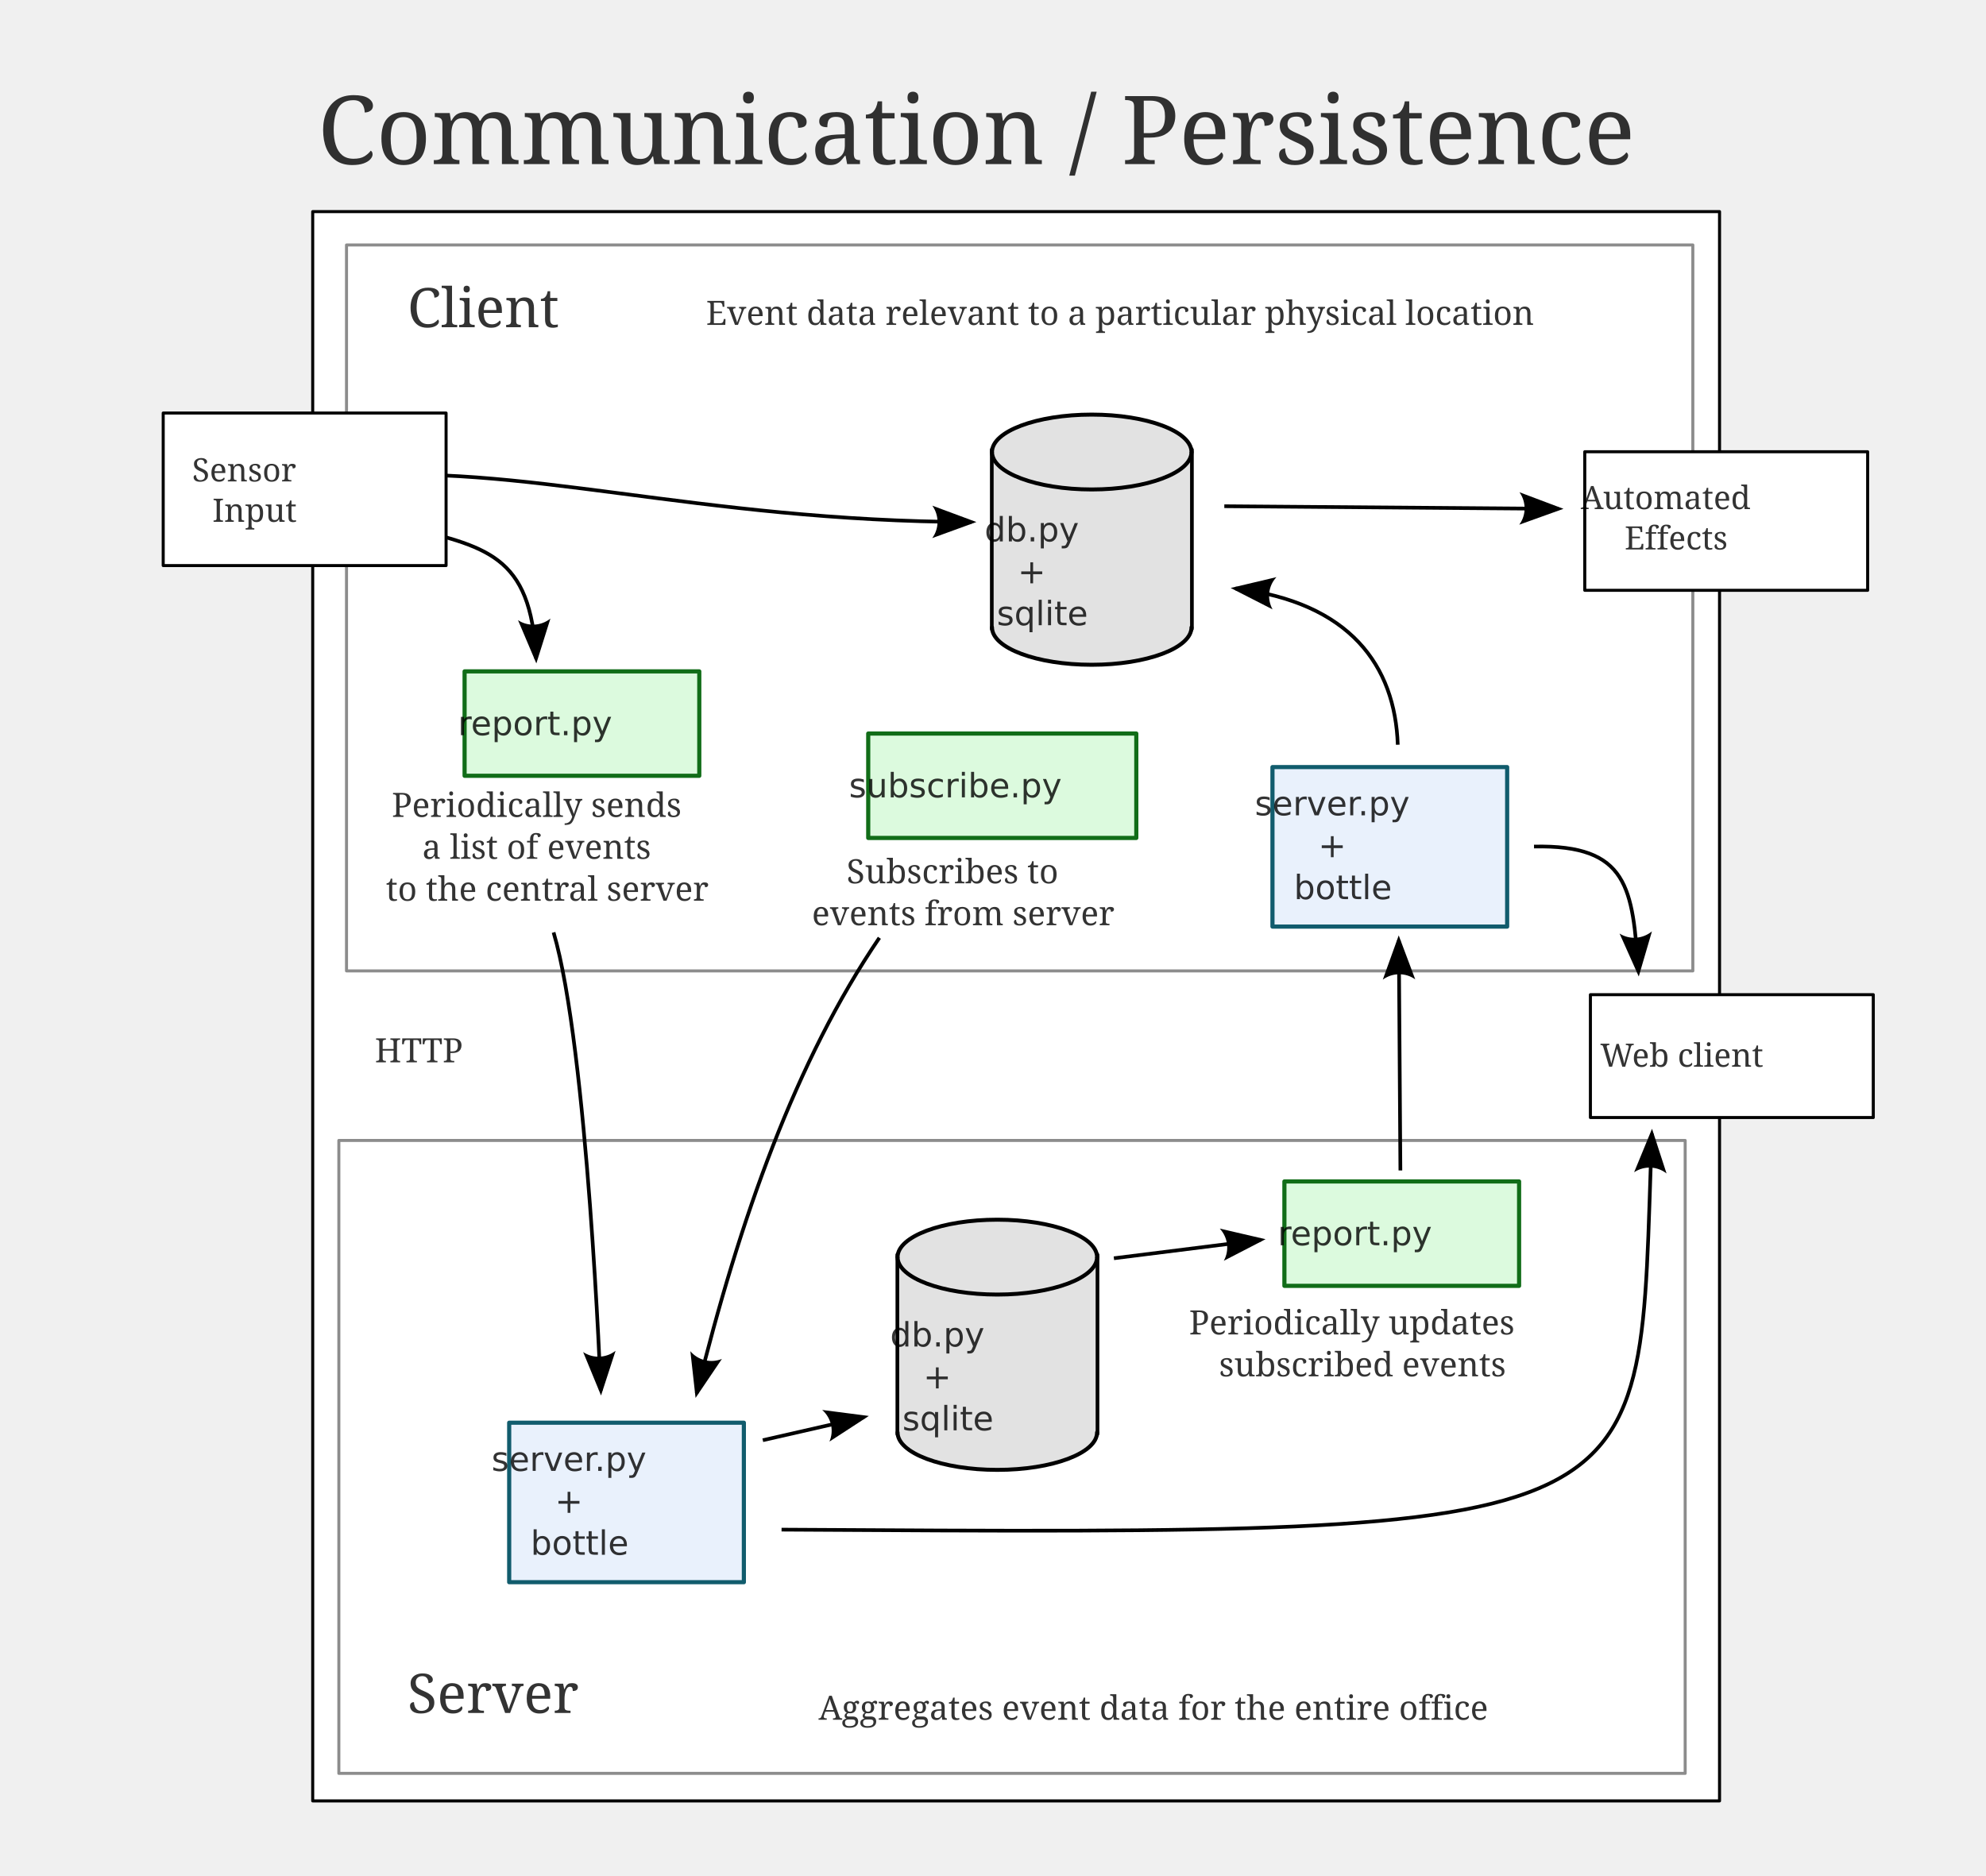
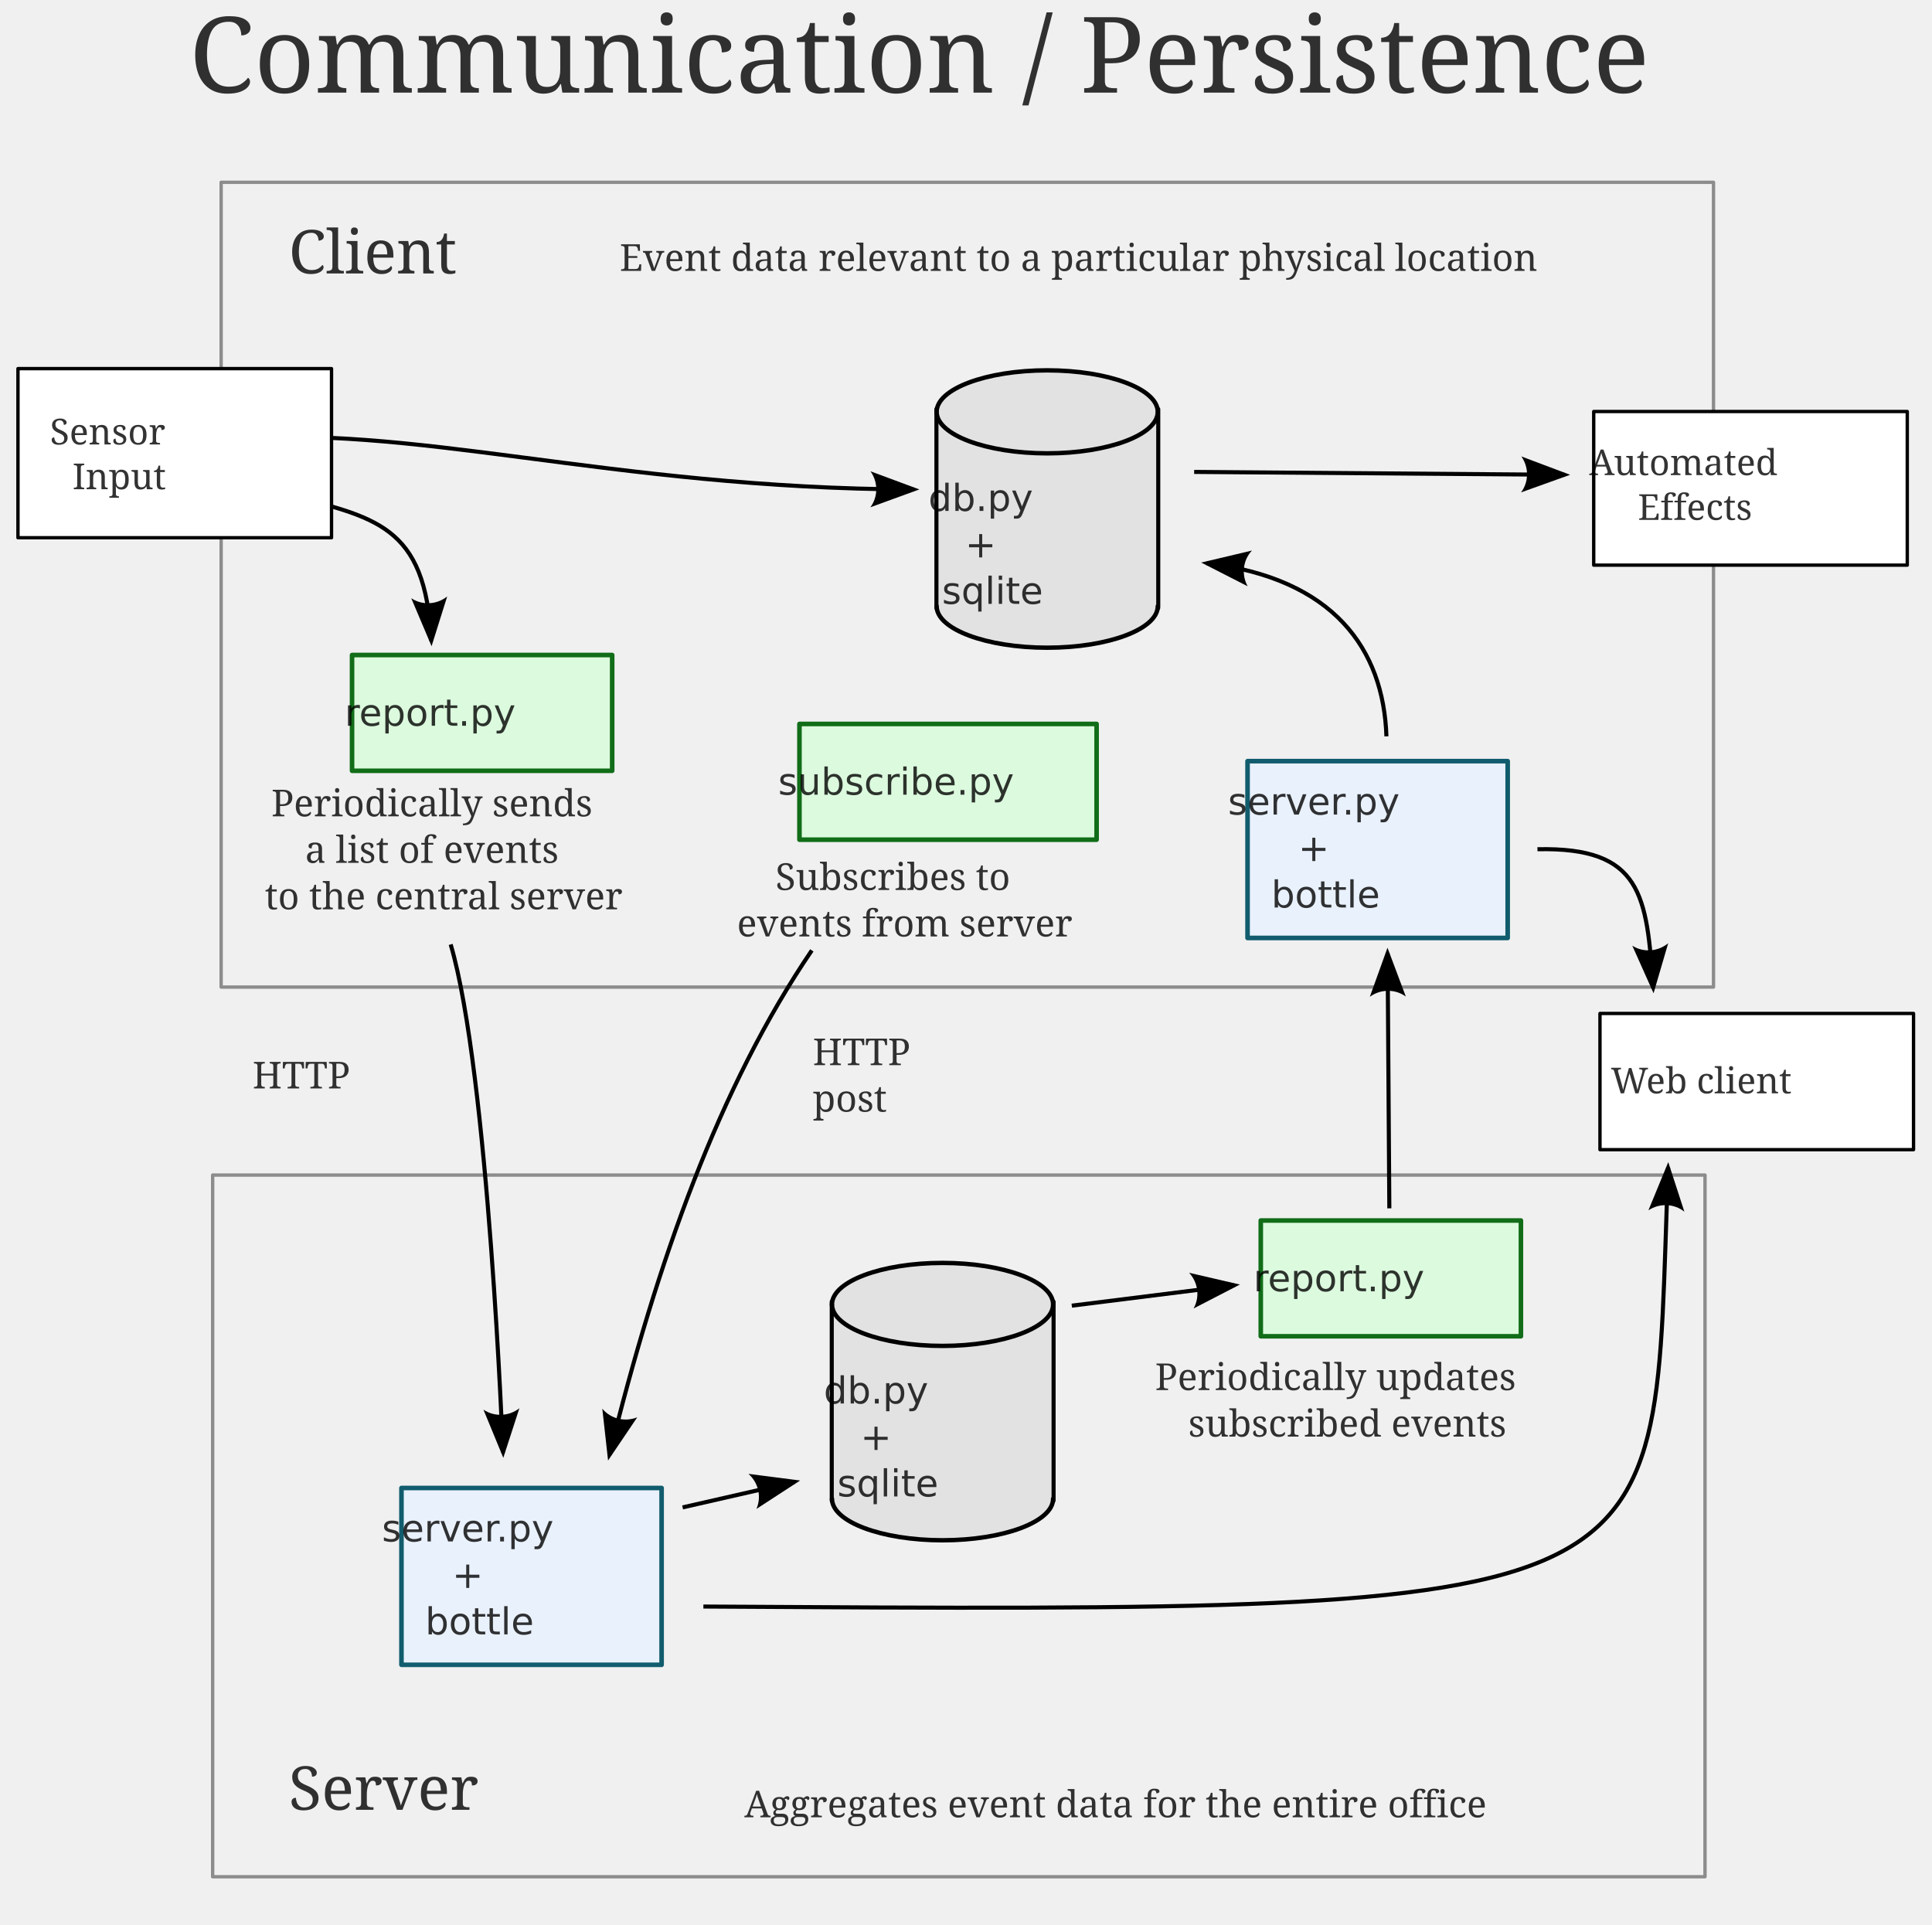
- <svg xmlns="http://www.w3.org/2000/svg" xmlns:xlink="http://www.w3.org/1999/xlink" width="4326.601" height="4086.6" id="svg6285" version="1.1">
+ <svg xmlns="http://www.w3.org/2000/svg" xmlns:xlink="http://www.w3.org/1999/xlink" width="3797.1" height="3781.93" id="svg6285" version="1.1">
  <defs id="defs6287">
    <marker orient="auto" refY="0" refX="0" id="Arrow2Lend" style="overflow:visible">
      <path id="path4054" style="font-size:12px;fill-rule:evenodd;stroke-width:0.625;stroke-linejoin:round" d="M 8.719,4.034 -2.207,0.016 8.719,-4.002 c -1.745,2.372 -1.735,5.617 -6e-7,8.035 z" transform="matrix(-1.1,0,0,-1.1,-1.1,0)" />
    </marker>
    <marker orient="auto" refY="0" refX="0" id="marker6132" style="overflow:visible">
      <path id="path6134" style="font-size:12px;fill-rule:evenodd;stroke-width:0.625;stroke-linejoin:round" d="M 8.719,4.034 -2.207,0.016 8.719,-4.002 c -1.745,2.372 -1.735,5.617 -6e-7,8.035 z" transform="matrix(-1.1,0,0,-1.1,-1.1,0)" />
    </marker>
    <marker orient="auto" refY="0" refX="0" id="marker6136" style="overflow:visible">
      <path id="path6138" style="font-size:12px;fill-rule:evenodd;stroke-width:0.625;stroke-linejoin:round" d="M 8.719,4.034 -2.207,0.016 8.719,-4.002 c -1.745,2.372 -1.735,5.617 -6e-7,8.035 z" transform="matrix(-1.1,0,0,-1.1,-1.1,0)" />
    </marker>
    <marker orient="auto" refY="0" refX="0" id="marker6140" style="overflow:visible">
      <path id="path6142" style="font-size:12px;fill-rule:evenodd;stroke-width:0.625;stroke-linejoin:round" d="M 8.719,4.034 -2.207,0.016 8.719,-4.002 c -1.745,2.372 -1.735,5.617 -6e-7,8.035 z" transform="matrix(-1.1,0,0,-1.1,-1.1,0)" />
    </marker>
    <marker orient="auto" refY="0" refX="0" id="marker6144" style="overflow:visible">
      <path id="path6146" style="font-size:12px;fill-rule:evenodd;stroke-width:0.625;stroke-linejoin:round" d="M 8.719,4.034 -2.207,0.016 8.719,-4.002 c -1.745,2.372 -1.735,5.617 -6e-7,8.035 z" transform="matrix(-1.1,0,0,-1.1,-1.1,0)" />
    </marker>
    <marker orient="auto" refY="0" refX="0" id="marker6148" style="overflow:visible">
      <path id="path6150" style="font-size:12px;fill-rule:evenodd;stroke-width:0.625;stroke-linejoin:round" d="M 8.719,4.034 -2.207,0.016 8.719,-4.002 c -1.745,2.372 -1.735,5.617 -6e-7,8.035 z" transform="matrix(-1.1,0,0,-1.1,-1.1,0)" />
    </marker>
    <marker orient="auto" refY="0" refX="0" id="marker6152" style="overflow:visible">
      <path id="path6154" style="font-size:12px;fill-rule:evenodd;stroke-width:0.625;stroke-linejoin:round" d="M 8.719,4.034 -2.207,0.016 8.719,-4.002 c -1.745,2.372 -1.735,5.617 -6e-7,8.035 z" transform="matrix(-1.1,0,0,-1.1,-1.1,0)" />
    </marker>
    <marker orient="auto" refY="0" refX="0" id="marker6156" style="overflow:visible">
      <path id="path6158" style="font-size:12px;fill-rule:evenodd;stroke-width:0.625;stroke-linejoin:round" d="M 8.719,4.034 -2.207,0.016 8.719,-4.002 c -1.745,2.372 -1.735,5.617 -6e-7,8.035 z" transform="matrix(-1.1,0,0,-1.1,-1.1,0)" />
    </marker>
    <marker orient="auto" refY="0" refX="0" id="marker6160" style="overflow:visible">
      <path id="path6162" style="font-size:12px;fill-rule:evenodd;stroke-width:0.625;stroke-linejoin:round" d="M 8.719,4.034 -2.207,0.016 8.719,-4.002 c -1.745,2.372 -1.735,5.617 -6e-7,8.035 z" transform="matrix(-1.1,0,0,-1.1,-1.1,0)" />
    </marker>
    <marker orient="auto" refY="0" refX="0" id="marker6164" style="overflow:visible">
      <path id="path6166" style="font-size:12px;fill-rule:evenodd;stroke-width:0.625;stroke-linejoin:round" d="M 8.719,4.034 -2.207,0.016 8.719,-4.002 c -1.745,2.372 -1.735,5.617 -6e-7,8.035 z" transform="matrix(-1.1,0,0,-1.1,-1.1,0)" />
    </marker>
    <marker orient="auto" refY="0" refX="0" id="marker6168" style="overflow:visible">
      <path id="path6170" style="font-size:12px;fill-rule:evenodd;stroke-width:0.625;stroke-linejoin:round" d="M 8.719,4.034 -2.207,0.016 8.719,-4.002 c -1.745,2.372 -1.735,5.617 -6e-7,8.035 z" transform="matrix(-1.1,0,0,-1.1,-1.1,0)" />
    </marker>
  </defs>
-   <g id="layer1" transform="translate(1843.3,1533.795)">
-     <g id="g5189" transform="translate(-4746.95,487.6606)">
-       <text id="text4104" y="207.583" x="4895.662" style="font-size:73.075px;font-style:normal;font-weight:normal;text-align:start;text-anchor:start;opacity:0.8;fill:#000000;fill-opacity:1;stroke:none;font-family:Bitstream Vera Sans" xml:space="preserve">
-         <tspan y="207.583" x="4895.662" style="text-align:start;text-anchor:start;font-family:Serif;-inkscape-font-specification:Serif" id="tspan4106">HTTP</tspan>
-         <tspan y="298.927" x="4895.662" style="text-align:start;text-anchor:start;font-family:Serif;-inkscape-font-specification:Serif" id="tspan4108">post</tspan>
+   <g id="layer1" transform="translate(1491.05,1388.266)">
+     <g id="g5189" transform="translate(-4714.95,457.6606)">
+       <text id="text4104" y="247.583" x="4821.376" style="font-size:73.075px;font-style:normal;font-weight:normal;text-align:start;text-anchor:start;opacity:0.8;fill:#000000;fill-opacity:1;stroke:none;font-family:Bitstream Vera Sans" xml:space="preserve">
+         <tspan y="247.583" x="4821.376" style="text-align:start;text-anchor:start;font-family:Serif;-inkscape-font-specification:Serif" id="tspan4106">HTTP</tspan>
+         <tspan y="338.927" x="4821.376" style="text-align:start;text-anchor:start;font-family:Serif;-inkscape-font-specification:Serif" id="tspan4108">post</tspan>
      </text>
-       <rect style="fill:#ffffff;fill-opacity:1;stroke:#000000;stroke-width:6.6;stroke-linecap:round;stroke-linejoin:round;stroke-miterlimit:4;stroke-opacity:1;stroke-dasharray:none;stroke-dashoffset:0" id="rect3888" width="3064.846" height="3463.078" x="3584.902" y="-1560.369" />
      <g transform="translate(2063.586,-122.9864)" id="g4888">
        <g id="g4830" transform="translate(-100.441,-133.9144)">
          <path id="rect4818" d="m 3101.183,-395.477 c -6.369,33.938 440.982,32.107 435.96,0 l 0,-389.656 c -5.592,-14.005 -422.272,-19.041 -435.96,0 l 0,389.656 z" style="fill:#e2e2e2;fill-opacity:1;fill-rule:nonzero;stroke:#000000;stroke-width:8;stroke-linecap:round;stroke-linejoin:round;stroke-miterlimit:4;stroke-opacity:1" />
          <path id="path4826" d="m 3536.192,-779.585 c 0,45.047 -97.278,81.565 -217.278,81.565 -119.999,0 -217.277,-36.518 -217.277,-81.565" style="fill:#e2e2e2;fill-opacity:1;stroke:#000000;stroke-width:8.646;stroke-linecap:round;stroke-linejoin:round;stroke-miterlimit:4;stroke-opacity:1" />
          <path id="path4820" d="m 3101.637,-779.585 c 0,-45.047 97.278,-81.565 217.277,-81.565 119.999,0 217.278,36.518 217.278,81.565" style="fill:#e2e2e2;fill-opacity:1;stroke:#000000;stroke-width:8.646;stroke-linecap:round;stroke-linejoin:round;stroke-miterlimit:4;stroke-opacity:1" />
          <use style="fill:#e2e2e2;fill-opacity:1" height="1052.362" width="744.094" transform="translate(0,382)" id="use4828" xlink:href="#path4826" y="0" x="0" />
        </g>
        <text id="text3929-7-6" y="-718.777" x="3215.487" style="font-size:73.075px;font-style:normal;font-weight:normal;text-align:center;text-anchor:middle;opacity:0.8;fill:#000000;fill-opacity:1;stroke:none;font-family:Bitstream Vera Sans" xml:space="preserve">
          <tspan y="-718.777" x="3215.487" id="tspan3931-8-8">db.py</tspan>
          <tspan id="tspan4444" y="-627.433" x="3215.487">+</tspan>
          <tspan id="tspan4446" y="-536.088" x="3215.487">sqlite</tspan>
        </text>
      </g>
      <text xml:space="preserve" style="font-size:73.075px;font-style:normal;font-weight:normal;text-align:center;text-anchor:middle;opacity:0.8;fill:#000000;fill-opacity:1;stroke:none;font-family:Bitstream Vera Sans" x="4177.244" y="-241.482" id="text3613-0-0-5-2-8">
        <tspan id="tspan3984" style="font-family:Serif;-inkscape-font-specification:Serif" x="4177.244" y="-241.482">Periodically sends</tspan>
        <tspan id="tspan3894" style="font-family:Serif;-inkscape-font-specification:Serif" x="4177.244" y="-150.137">a list of events</tspan>
        <tspan id="tspan4064" style="font-family:Serif;-inkscape-font-specification:Serif" x="4177.244" y="-58.793">to the central server</tspan>
      </text>
      <text id="text3852" y="-1313.557" x="4441.783" style="font-size:73.075px;font-style:normal;font-weight:normal;text-align:start;text-anchor:start;opacity:0.8;fill:#000000;fill-opacity:1;stroke:none;font-family:Bitstream Vera Sans" xml:space="preserve">
        <tspan id="tspan4321" y="-1313.557" x="4441.783" style="text-align:start;text-anchor:start;font-family:Serif;-inkscape-font-specification:Serif">Event data relevant to a particular physical location</tspan>
      </text>
      <text id="text3890" y="-1663.907" x="3595.791" style="font-size:210.617px;font-style:normal;font-weight:normal;text-align:start;text-anchor:start;opacity:0.8;fill:#000000;fill-opacity:1;stroke:none;font-family:Bitstream Vera Sans" xml:space="preserve">
        <tspan y="-1663.907" x="3595.791" id="tspan3892" style="font-size:207.517px;text-align:start;text-anchor:start;font-family:Serif;-inkscape-font-specification:Serif">Communication / Persistence</tspan>
      </text>
      <path id="path3904" d="m 3656.092,-981.02 c 372.794,-35.863 763.096,95.246 1364.059,97.143" style="fill:none;stroke:#000000;stroke-width:8;stroke-linecap:butt;stroke-linejoin:miter;stroke-miterlimit:4;stroke-opacity:1;stroke-dasharray:none;marker-end:url(#Arrow2Lend)" />
      <path style="fill:none;stroke:#000000;stroke-width:8;stroke-linecap:butt;stroke-linejoin:miter;stroke-miterlimit:4;stroke-opacity:1;stroke-dasharray:none;marker-end:url(#Arrow2Lend)" d="m 3774.398,-876.315 c 188.404,46.44 286.031,61.56 297.044,289.863" id="path3906" />
      <rect y="-1487.638" x="3658.538" height="1581.729" width="2933.037" id="rect3908" style="fill:none;stroke:#8c8c8c;stroke-width:6.6;stroke-linecap:round;stroke-linejoin:round;stroke-miterlimit:4;stroke-opacity:1;stroke-dasharray:none;stroke-dashoffset:0" />
      <text id="text3815-9" y="-1308.479" x="3791.275" style="font-size:120.797px;font-style:normal;font-weight:normal;text-align:start;text-anchor:start;opacity:0.8;fill:#000000;fill-opacity:1;stroke:none;font-family:Bitstream Vera Sans" xml:space="preserve">
        <tspan y="-1308.479" x="3791.275" id="tspan3817-9" style="font-size:119.019px;text-align:start;text-anchor:start;font-family:Serif;-inkscape-font-specification:Serif">Client</tspan>
      </text>
      <text id="text3815-9-0" y="1711.082" x="3791.195" style="font-size:120.797px;font-style:normal;font-weight:normal;text-align:start;text-anchor:start;opacity:0.8;fill:#000000;fill-opacity:1;stroke:none;font-family:Bitstream Vera Sans" xml:space="preserve">
        <tspan y="1711.082" x="3791.195" id="tspan3817-9-8" style="font-size:119.019px;text-align:start;text-anchor:start;font-family:Serif;-inkscape-font-specification:Serif">Server</tspan>
      </text>
      <rect y="463.538" x="3641.847" height="1379.153" width="2933.037" id="rect3908-8" style="fill:none;stroke:#8c8c8c;stroke-width:6.6;stroke-linecap:round;stroke-linejoin:round;stroke-miterlimit:4;stroke-opacity:1;stroke-dasharray:none;stroke-dashoffset:0" />
      <path id="path3904-9" d="m 4109.65,10.277 c 74.286,252.047 102.857,998.433 102.857,998.433" style="fill:none;stroke:#000000;stroke-width:8;stroke-linecap:butt;stroke-linejoin:miter;stroke-miterlimit:4;stroke-opacity:1;stroke-dasharray:none;marker-end:url(#Arrow2Lend)" />
      <text xml:space="preserve" style="font-size:73.075px;font-style:normal;font-weight:normal;text-align:start;text-anchor:start;opacity:0.8;fill:#000000;fill-opacity:1;stroke:none;font-family:Bitstream Vera Sans" x="3720.233" y="293.297" id="text3613-0-0-5-2-8-2">
        <tspan id="tspan4048" style="text-align:start;text-anchor:start;font-family:Serif;-inkscape-font-specification:Serif" x="3720.233" y="293.297">HTTP</tspan>
      </text>
      <use height="1052.362" width="744.094" transform="translate(-205.7142,1754.286)" id="use4052" xlink:href="#g4888" y="0" x="0" />
      <path style="fill:none;stroke:#000000;stroke-width:8;stroke-linecap:butt;stroke-linejoin:miter;stroke-miterlimit:4;stroke-opacity:1;stroke-dasharray:none;marker-end:url(#Arrow2Lend)" d="M 4819.439,21.969 C 4637.939,288.883 4515.373,632.872 4421.381,1014.231" id="path4102" />
      <text xml:space="preserve" style="font-size:73.075px;font-style:normal;font-weight:normal;text-align:center;text-anchor:middle;opacity:0.8;fill:#000000;fill-opacity:1;stroke:none;font-family:Bitstream Vera Sans" x="5083.293" y="-96.76" id="text3613-0-0-5-2-8-8">
        <tspan id="tspan4064-0" style="font-family:Serif;-inkscape-font-specification:Serif" x="5083.293" y="-96.76">Subscribes to</tspan>
        <tspan id="tspan4146" style="font-family:Serif;-inkscape-font-specification:Serif" x="5083.293" y="-5.416">events from server</tspan>
      </text>
      <g id="g4180" transform="translate(1840.012,1900.687)">
        <rect y="-3022.119" x="1419.188" height="332.335" width="616.257" id="rect4182" style="fill:#ffffff;fill-opacity:1;stroke:#000000;stroke-width:6.6;stroke-linecap:round;stroke-linejoin:round;stroke-miterlimit:4;stroke-opacity:1;stroke-dasharray:none;stroke-dashoffset:0" />
        <text id="text4184" y="-2873.101" x="1720.382" style="font-size:71.425px;font-style:normal;font-weight:normal;text-align:center;text-anchor:middle;opacity:0.8;fill:#000000;fill-opacity:1;stroke:none;font-family:Bitstream Vera Sans" xml:space="preserve">
          <tspan id="tspan4188" y="-2873.101" x="1720.382" style="font-size:70.374px;text-align:center;text-anchor:middle;font-family:Serif;-inkscape-font-specification:Serif">Sensor</tspan>
          <tspan id="tspan4192" y="-2785.133" x="1720.382" style="font-size:70.374px;text-align:center;text-anchor:middle;font-family:Serif;-inkscape-font-specification:Serif">Input</tspan>
        </text>
      </g>
      <g id="g3925-0-4" transform="translate(3259.416,-168.0217)">
        <rect style="fill:#dcfade;fill-opacity:1;fill-rule:evenodd;stroke:#116d18;stroke-width:9.041;stroke-linecap:round;stroke-linejoin:round;stroke-miterlimit:4;stroke-opacity:1;stroke-dasharray:none" id="rect3927-5-1" width="511.288" height="227.528" x="656.369" y="-390.523" />
        <text id="text3929-7-0" y="-251.494" x="914.38" style="font-size:73.075px;font-style:normal;font-weight:normal;text-align:center;text-anchor:middle;opacity:0.8;fill:#000000;fill-opacity:1;stroke:none;font-family:Bitstream Vera Sans" xml:space="preserve">
          <tspan y="-251.494" x="914.38" id="tspan3931-8-0">report.py</tspan>
        </text>
      </g>
      <text id="text3852-6" y="1725.8" x="4686.891" style="font-size:73.075px;font-style:normal;font-weight:normal;text-align:start;text-anchor:start;opacity:0.8;fill:#000000;fill-opacity:1;stroke:none;font-family:Bitstream Vera Sans" xml:space="preserve">
        <tspan id="tspan4321-4" y="1725.8" x="4686.891" style="text-align:start;text-anchor:start;font-family:Serif;-inkscape-font-specification:Serif">Aggregates event data for the entire office</tspan>
      </text>
      <g id="g3925-0-4-7" transform="translate(3356.558,1469.121)">
        <rect style="fill:#e9f1fc;fill-opacity:1;fill-rule:evenodd;stroke:#115c6d;stroke-width:9.041;stroke-linecap:round;stroke-linejoin:round;stroke-miterlimit:4;stroke-opacity:1;stroke-dasharray:none" id="rect3927-5-1-5" width="511.288" height="347.528" x="656.369" y="-390.523" />
        <text id="text3929-7-0-5" y="-285.494" x="914.38" style="font-size:73.075px;font-style:normal;font-weight:normal;text-align:center;text-anchor:middle;opacity:0.8;fill:#000000;fill-opacity:1;stroke:none;font-family:Bitstream Vera Sans" xml:space="preserve">
          <tspan y="-285.494" x="914.38" id="tspan3931-8-0-7">server.py</tspan>
          <tspan id="tspan4479" y="-194.15" x="914.38">+</tspan>
          <tspan id="tspan4481" y="-102.806" x="914.38">bottle</tspan>
        </text>
      </g>
      <g id="g3925-0-4-7-6" transform="translate(5019.416,40.54967)">
        <rect style="fill:#e9f1fc;fill-opacity:1;fill-rule:evenodd;stroke:#115c6d;stroke-width:9.041;stroke-linecap:round;stroke-linejoin:round;stroke-miterlimit:4;stroke-opacity:1;stroke-dasharray:none" id="rect3927-5-1-5-9" width="511.288" height="347.528" x="656.369" y="-390.523" />
        <text id="text3929-7-0-5-0" y="-285.494" x="914.38" style="font-size:73.075px;font-style:normal;font-weight:normal;text-align:center;text-anchor:middle;opacity:0.8;fill:#000000;fill-opacity:1;stroke:none;font-family:Bitstream Vera Sans" xml:space="preserve">
          <tspan y="-285.494" x="914.38" id="tspan3931-8-0-7-1">server.py</tspan>
          <tspan id="tspan4479-2" y="-194.15" x="914.38">+</tspan>
          <tspan id="tspan4481-7" y="-102.806" x="914.38">bottle</tspan>
        </text>
      </g>
      <path style="fill:none;stroke:#000000;stroke-width:8;stroke-linecap:butt;stroke-linejoin:miter;stroke-miterlimit:4;stroke-opacity:1;stroke-dasharray:none;marker-end:url(#Arrow2Lend)" d="m 4565.479,1116.735 220.668,-50.345" id="path3906-6" />
      <path id="path3904-9-8" d="m 5948.751,-398.701 c -5.816,-171.487 -103.209,-310.3 -353.43,-340.446" style="fill:none;stroke:#000000;stroke-width:8;stroke-linecap:butt;stroke-linejoin:miter;stroke-miterlimit:4;stroke-opacity:1;stroke-dasharray:none;marker-end:url(#Arrow2Lend)" />
      <g transform="translate(4949.255,3168.067)" id="g4175-9">
        <rect style="fill:#ffffff;fill-opacity:1;stroke:#000000;stroke-width:6.6;stroke-linecap:round;stroke-linejoin:round;stroke-miterlimit:4;stroke-opacity:1;stroke-dasharray:none;stroke-dashoffset:0" id="rect4148-2" width="616.257" height="267.686" x="1419.188" y="-3022.119" />
        <text xml:space="preserve" style="font-size:71.425px;font-style:normal;font-weight:normal;text-align:center;text-anchor:middle;opacity:0.8;fill:#000000;fill-opacity:1;stroke:none;font-family:Bitstream Vera Sans" x="1720.382" y="-2865.101" id="text3890-0-9">
          <tspan style="font-size:70.374px;text-align:center;text-anchor:middle;font-family:Serif;-inkscape-font-specification:Serif" id="tspan3892-1-7" x="1720.382" y="-2865.101">Web client</tspan>
        </text>
      </g>
      <path style="fill:none;stroke:#000000;stroke-width:8;stroke-linecap:butt;stroke-linejoin:miter;stroke-miterlimit:4;stroke-opacity:1;stroke-dasharray:none;marker-end:url(#Arrow2Lend)" d="m 4606.305,1311.589 c 1959.608,11.976 1862.593,10.724 1896.095,-862.858" id="path3906-6-8-3" />
      <path style="fill:none;stroke:#000000;stroke-width:8;stroke-linecap:butt;stroke-linejoin:miter;stroke-miterlimit:4;stroke-opacity:1;stroke-dasharray:none;marker-end:url(#Arrow2Lend)" d="m 5570.893,-918.411 728.246,5.713" id="path3906-6-8-3-7" />
      <g transform="translate(4936.959,1984.983)" id="g4175-9-6">
        <rect style="fill:#ffffff;fill-opacity:1;stroke:#000000;stroke-width:6.6;stroke-linecap:round;stroke-linejoin:round;stroke-miterlimit:4;stroke-opacity:1;stroke-dasharray:none;stroke-dashoffset:0" id="rect4148-2-7" width="616.257" height="301.971" x="1419.188" y="-3022.119" />
        <text xml:space="preserve" style="font-size:71.425px;font-style:normal;font-weight:normal;text-align:center;text-anchor:middle;opacity:0.8;fill:#000000;fill-opacity:1;stroke:none;font-family:Bitstream Vera Sans" x="1720.382" y="-2897.101" id="text3890-0-9-6">
          <tspan style="font-size:70.374px;text-align:center;text-anchor:middle;font-family:Serif;-inkscape-font-specification:Serif" id="tspan3892-1-7-1" x="1720.382" y="-2897.101">Automated</tspan>
          <tspan id="tspan4761" style="font-size:70.374px;text-align:center;text-anchor:middle;font-family:Serif;-inkscape-font-specification:Serif" x="1720.382" y="-2809.133">Effects</tspan>
        </text>
      </g>
      <text xml:space="preserve" style="font-size:73.075px;font-style:normal;font-weight:normal;text-align:center;text-anchor:middle;opacity:0.8;fill:#000000;fill-opacity:1;stroke:none;font-family:Bitstream Vera Sans" x="5953.16" y="886.202" id="text3613-0-0-5-2-8-8-5">
        <tspan id="tspan4146-2" style="font-family:Serif;-inkscape-font-specification:Serif" x="5953.16" y="886.202">Periodically updates</tspan>
        <tspan id="tspan4793" style="font-family:Serif;-inkscape-font-specification:Serif" x="5953.16" y="977.547">subscribed events</tspan>
      </text>
      <g id="g3925-0-4-4" transform="translate(4979.416,943.4068)">
        <rect style="fill:#dcfade;fill-opacity:1;fill-rule:evenodd;stroke:#116d18;stroke-width:9.041;stroke-linecap:round;stroke-linejoin:round;stroke-miterlimit:4;stroke-opacity:1;stroke-dasharray:none" id="rect3927-5-1-52" width="511.288" height="227.528" x="722.369" y="-390.523" />
        <text id="text3929-7-0-59" y="-251.494" x="980.38" style="font-size:73.075px;font-style:normal;font-weight:normal;text-align:center;text-anchor:middle;opacity:0.8;fill:#000000;fill-opacity:1;stroke:none;font-family:Bitstream Vera Sans" xml:space="preserve">
          <tspan y="-251.494" x="980.38" id="tspan3931-8-0-0">report.py</tspan>
        </text>
      </g>
      <g id="g3925-0-4-4-5" transform="translate(4175.115,-32.56445)">
        <rect style="fill:#dcfade;fill-opacity:1;fill-rule:evenodd;stroke:#116d18;stroke-width:9.041;stroke-linecap:round;stroke-linejoin:round;stroke-miterlimit:4;stroke-opacity:1;stroke-dasharray:none" id="rect3927-5-1-52-6" width="584.019" height="227.528" x="620.004" y="-390.523" />
        <text id="text3929-7-0-59-6" y="-251.494" x="914.38" style="font-size:73.075px;font-style:normal;font-weight:normal;text-align:center;text-anchor:middle;opacity:0.8;fill:#000000;fill-opacity:1;stroke:none;font-family:Bitstream Vera Sans" xml:space="preserve">
          <tspan y="-251.494" x="914.38" id="tspan3931-8-0-0-2">subscribe.py</tspan>
        </text>
      </g>
      <path id="path3904-9-8-2" d="m 6245.585,-176.837 c 205.533,-4.434 214.952,90.659 227.315,272.516" style="fill:none;stroke:#000000;stroke-width:8;stroke-linecap:butt;stroke-linejoin:miter;stroke-miterlimit:4;stroke-opacity:1;stroke-dasharray:none;marker-end:url(#Arrow2Lend)" />
      <path style="fill:none;stroke:#000000;stroke-width:8;stroke-linecap:butt;stroke-linejoin:miter;stroke-miterlimit:4;stroke-opacity:1;stroke-dasharray:none;marker-end:url(#Arrow2Lend)" d="M 5954.467,528.964 5951.05,27.385" id="path3906-6-8-3-7-5" />
      <path style="fill:none;stroke:#000000;stroke-width:8;stroke-linecap:butt;stroke-linejoin:miter;stroke-miterlimit:4;stroke-opacity:1;stroke-dasharray:none;marker-end:url(#Arrow2Lend)" d="M 5330.349,720.269 5650.219,680.209" id="path3906-6-8-3-7-5-0" />
    </g>
  </g>
</svg>
